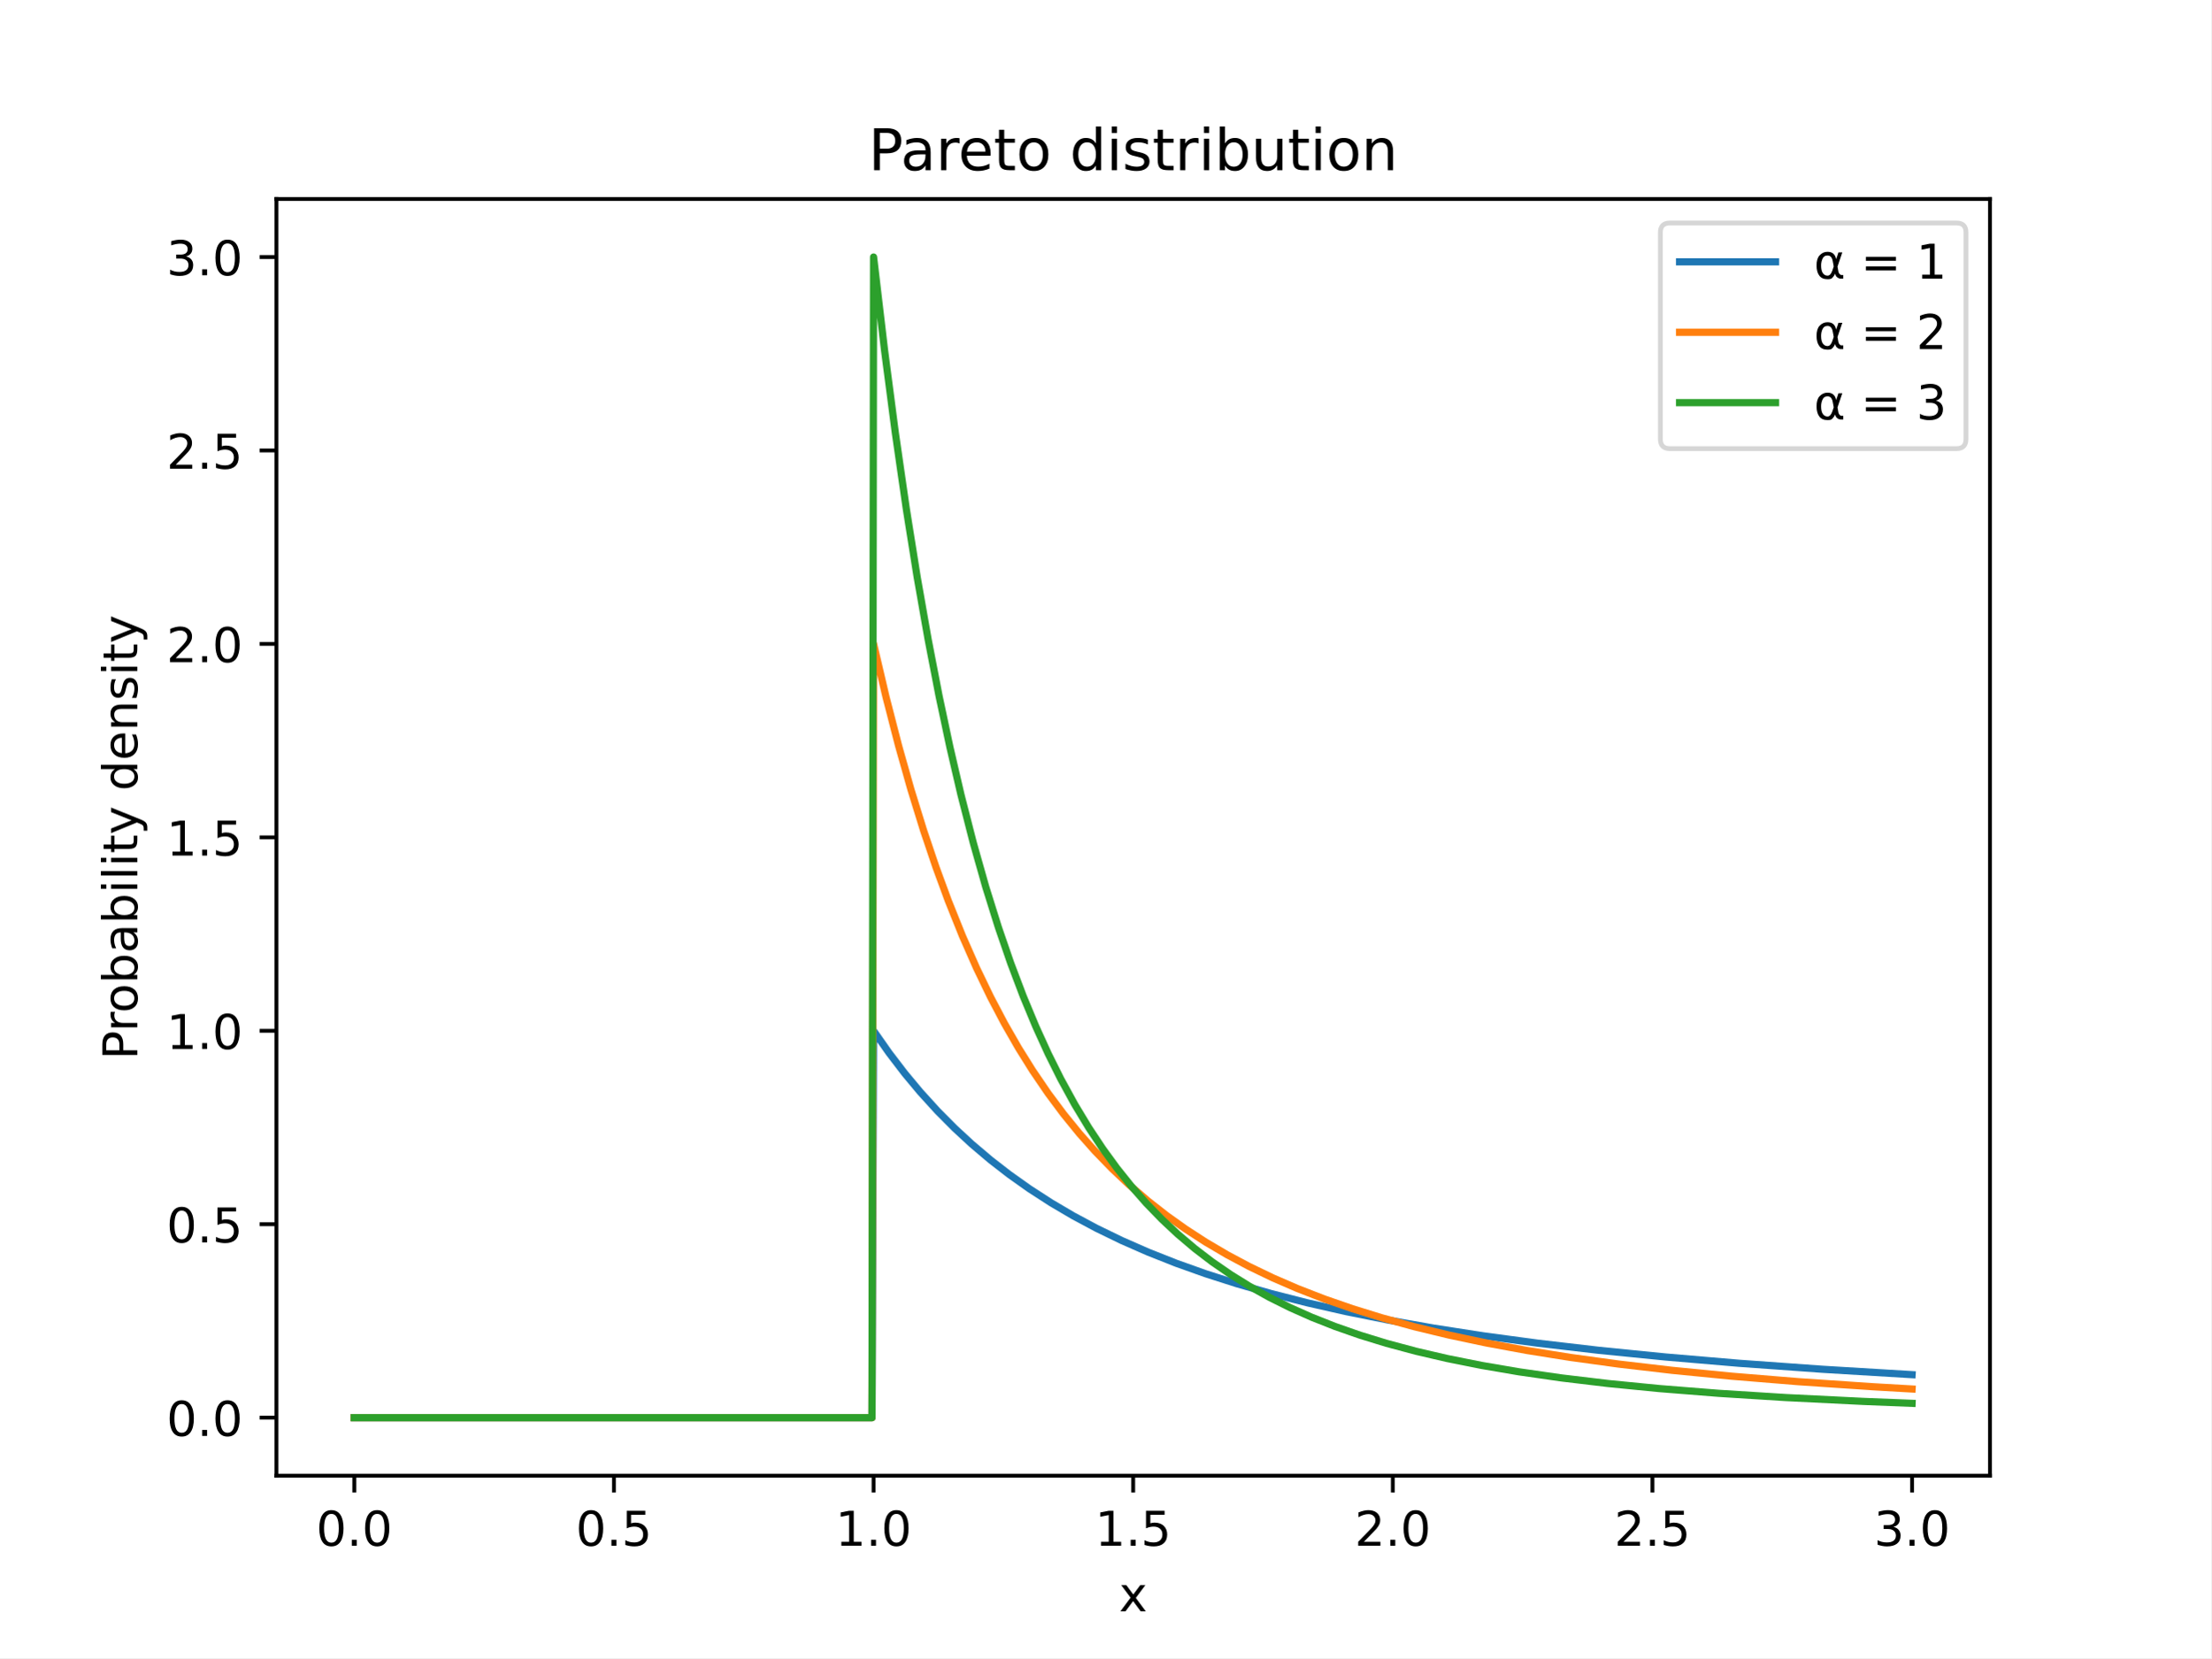
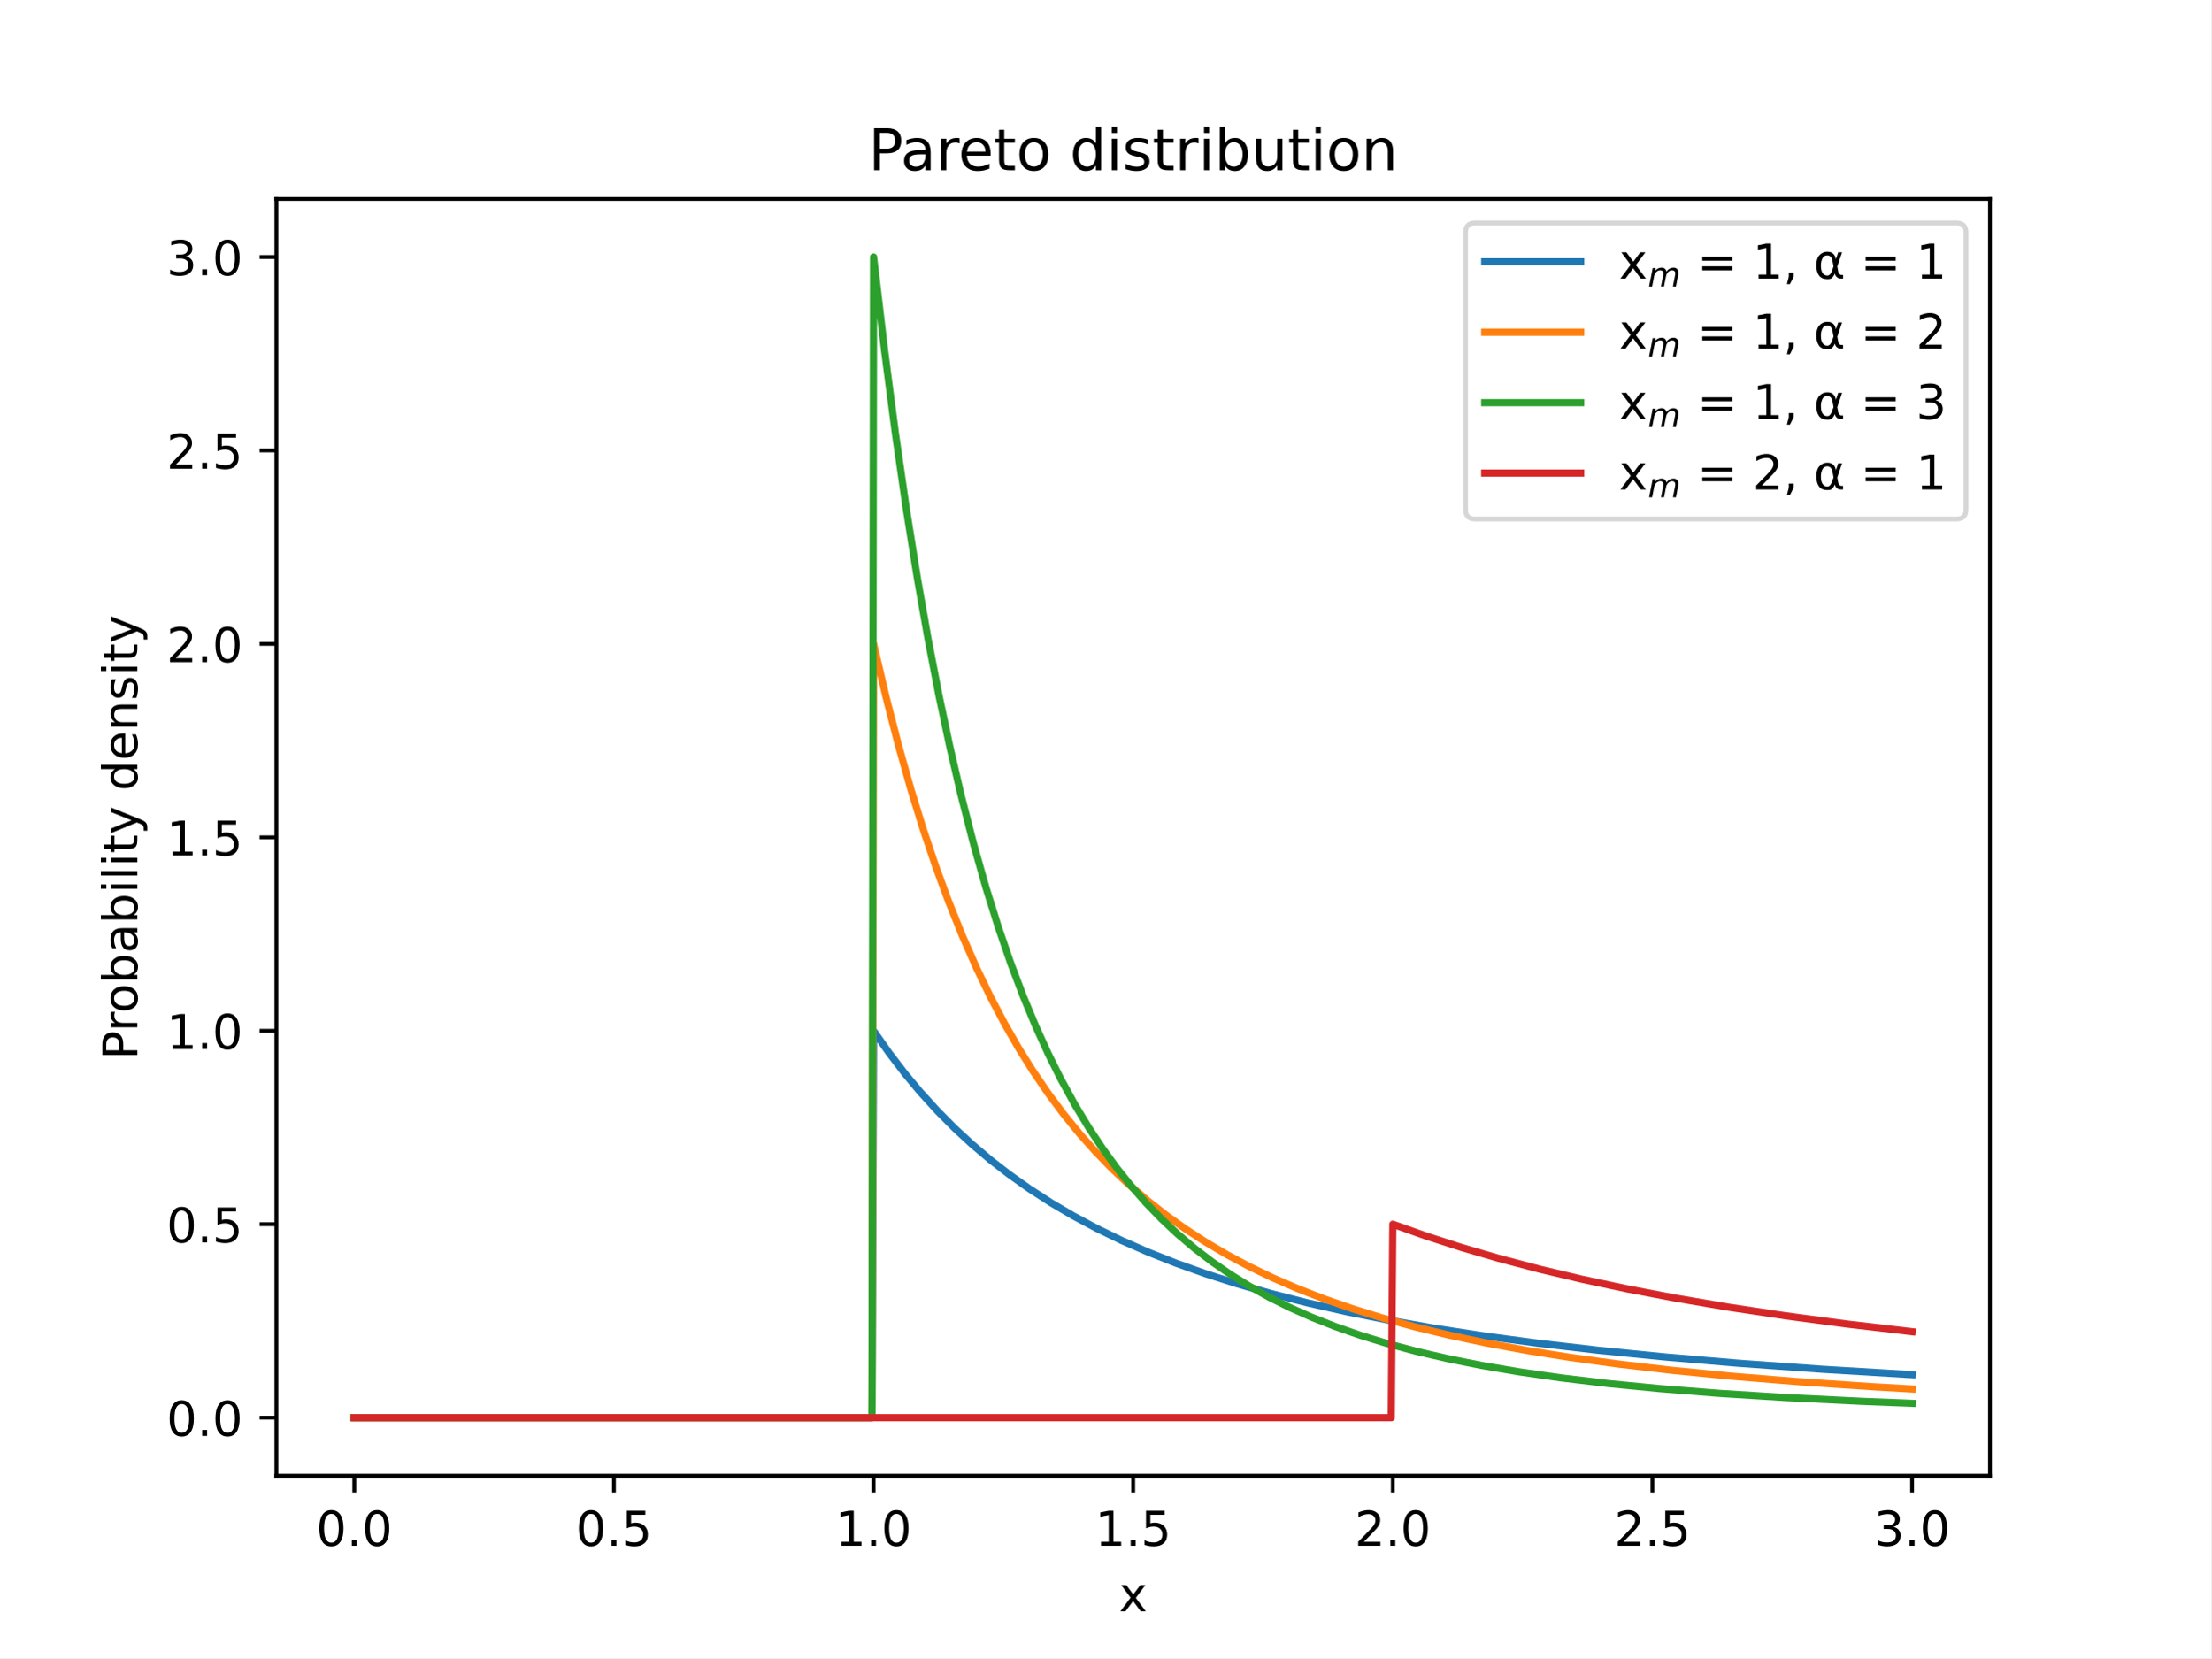
<svg xmlns="http://www.w3.org/2000/svg" xmlns:xlink="http://www.w3.org/1999/xlink" width="460.8pt" height="345.6pt" viewBox="0 0 460.8 345.6" version="1.1">
  <defs>
    <style type="text/css">*{stroke-linejoin: round; stroke-linecap: butt}</style>
  </defs>
  <g id="figure_1">
    <g id="patch_1">
      <path d="M 0 345.6  L 460.8 345.6  L 460.8 0  L 0 0  z " style="fill: #ffffff" />
    </g>
    <g id="axes_1">
      <g id="patch_2">
        <path d="M 57.6 307.584  L 414.72 307.584  L 414.72 41.472  L 57.6 41.472  z " style="fill: #ffffff" />
      </g>
      <g id="matplotlib.axis_1">
        <g id="xtick_1">
          <g id="line2d_1">
            <defs>
-               <path id="m2a281e1ffe" d="M 0 0  L 0 3.5  " style="stroke: #000000; stroke-width: 0.8" />
+               <path id="m8c5e8014db" d="M 0 0  L 0 3.5  " style="stroke: #000000; stroke-width: 0.8" />
            </defs>
            <g>
-               <use xlink:href="#m2a281e1ffe" x="73.833" y="307.584" style="stroke: #000000; stroke-width: 0.8" />
+               <use xlink:href="#m8c5e8014db" x="73.833" y="307.584" style="stroke: #000000; stroke-width: 0.8" />
            </g>
          </g>
          <g id="text_1">
            <g transform="translate(65.88116 322.1824) scale(0.1 -0.1)">
              <defs>
                <path id="DejaVuSans-30" d="M 2034 4250  Q 1547 4250 1301 3770  Q 1056 3291 1056 2328  Q 1056 1369 1301 889  Q 1547 409 2034 409  Q 2525 409 2770 889  Q 3016 1369 3016 2328  Q 3016 3291 2770 3770  Q 2525 4250 2034 4250  z M 2034 4750  Q 2819 4750 3233 4129  Q 3647 3509 3647 2328  Q 3647 1150 3233 529  Q 2819 -91 2034 -91  Q 1250 -91 836 529  Q 422 1150 422 2328  Q 422 3509 836 4129  Q 1250 4750 2034 4750  z " transform="scale(0.015625)" />
                <path id="DejaVuSans-2e" d="M 684 794  L 1344 794  L 1344 0  L 684 0  L 684 794  z " transform="scale(0.015625)" />
              </defs>
              <use xlink:href="#DejaVuSans-30" />
              <use xlink:href="#DejaVuSans-2e" x="63.623" />
              <use xlink:href="#DejaVuSans-30" x="95.41" />
            </g>
          </g>
        </g>
        <g id="xtick_2">
          <g id="line2d_2">
            <g>
-               <use xlink:href="#m2a281e1ffe" x="127.942" y="307.584" style="stroke: #000000; stroke-width: 0.8" />
+               <use xlink:href="#m8c5e8014db" x="127.942" y="307.584" style="stroke: #000000; stroke-width: 0.8" />
            </g>
          </g>
          <g id="text_2">
            <g transform="translate(119.9903 322.1824) scale(0.1 -0.1)">
              <defs>
                <path id="DejaVuSans-35" d="M 691 4666  L 3169 4666  L 3169 4134  L 1269 4134  L 1269 2991  Q 1406 3038 1543 3061  Q 1681 3084 1819 3084  Q 2600 3084 3056 2656  Q 3513 2228 3513 1497  Q 3513 744 3044 326  Q 2575 -91 1722 -91  Q 1428 -91 1123 -41  Q 819 9 494 109  L 494 744  Q 775 591 1075 516  Q 1375 441 1709 441  Q 2250 441 2565 725  Q 2881 1009 2881 1497  Q 2881 1984 2565 2268  Q 2250 2553 1709 2553  Q 1456 2553 1204 2497  Q 953 2441 691 2322  L 691 4666  z " transform="scale(0.015625)" />
              </defs>
              <use xlink:href="#DejaVuSans-30" />
              <use xlink:href="#DejaVuSans-2e" x="63.623" />
              <use xlink:href="#DejaVuSans-35" x="95.41" />
            </g>
          </g>
        </g>
        <g id="xtick_3">
          <g id="line2d_3">
            <g>
-               <use xlink:href="#m2a281e1ffe" x="182.051" y="307.584" style="stroke: #000000; stroke-width: 0.8" />
+               <use xlink:href="#m8c5e8014db" x="182.051" y="307.584" style="stroke: #000000; stroke-width: 0.8" />
            </g>
          </g>
          <g id="text_3">
            <g transform="translate(174.0993 322.1824) scale(0.1 -0.1)">
              <defs>
                <path id="DejaVuSans-31" d="M 794 531  L 1825 531  L 1825 4091  L 703 3866  L 703 4441  L 1819 4666  L 2450 4666  L 2450 531  L 3481 531  L 3481 0  L 794 0  L 794 531  z " transform="scale(0.015625)" />
              </defs>
              <use xlink:href="#DejaVuSans-31" />
              <use xlink:href="#DejaVuSans-2e" x="63.623" />
              <use xlink:href="#DejaVuSans-30" x="95.41" />
            </g>
          </g>
        </g>
        <g id="xtick_4">
          <g id="line2d_4">
            <g>
-               <use xlink:href="#m2a281e1ffe" x="236.16" y="307.584" style="stroke: #000000; stroke-width: 0.8" />
+               <use xlink:href="#m8c5e8014db" x="236.16" y="307.584" style="stroke: #000000; stroke-width: 0.8" />
            </g>
          </g>
          <g id="text_4">
            <g transform="translate(228.2084 322.1824) scale(0.1 -0.1)">
              <use xlink:href="#DejaVuSans-31" />
              <use xlink:href="#DejaVuSans-2e" x="63.623" />
              <use xlink:href="#DejaVuSans-35" x="95.41" />
            </g>
          </g>
        </g>
        <g id="xtick_5">
          <g id="line2d_5">
            <g>
-               <use xlink:href="#m2a281e1ffe" x="290.269" y="307.584" style="stroke: #000000; stroke-width: 0.8" />
+               <use xlink:href="#m8c5e8014db" x="290.269" y="307.584" style="stroke: #000000; stroke-width: 0.8" />
            </g>
          </g>
          <g id="text_5">
            <g transform="translate(282.3175 322.1824) scale(0.1 -0.1)">
              <defs>
                <path id="DejaVuSans-32" d="M 1228 531  L 3431 531  L 3431 0  L 469 0  L 469 531  Q 828 903 1448 1529  Q 2069 2156 2228 2338  Q 2531 2678 2651 2914  Q 2772 3150 2772 3378  Q 2772 3750 2511 3984  Q 2250 4219 1831 4219  Q 1534 4219 1204 4116  Q 875 4013 500 3803  L 500 4441  Q 881 4594 1212 4672  Q 1544 4750 1819 4750  Q 2544 4750 2975 4387  Q 3406 4025 3406 3419  Q 3406 3131 3298 2873  Q 3191 2616 2906 2266  Q 2828 2175 2409 1742  Q 1991 1309 1228 531  z " transform="scale(0.015625)" />
              </defs>
              <use xlink:href="#DejaVuSans-32" />
              <use xlink:href="#DejaVuSans-2e" x="63.623" />
              <use xlink:href="#DejaVuSans-30" x="95.41" />
            </g>
          </g>
        </g>
        <g id="xtick_6">
          <g id="line2d_6">
            <g>
-               <use xlink:href="#m2a281e1ffe" x="344.378" y="307.584" style="stroke: #000000; stroke-width: 0.8" />
+               <use xlink:href="#m8c5e8014db" x="344.378" y="307.584" style="stroke: #000000; stroke-width: 0.8" />
            </g>
          </g>
          <g id="text_6">
            <g transform="translate(336.4266 322.1824) scale(0.1 -0.1)">
              <use xlink:href="#DejaVuSans-32" />
              <use xlink:href="#DejaVuSans-2e" x="63.623" />
              <use xlink:href="#DejaVuSans-35" x="95.41" />
            </g>
          </g>
        </g>
        <g id="xtick_7">
          <g id="line2d_7">
            <g>
-               <use xlink:href="#m2a281e1ffe" x="398.487" y="307.584" style="stroke: #000000; stroke-width: 0.8" />
+               <use xlink:href="#m8c5e8014db" x="398.487" y="307.584" style="stroke: #000000; stroke-width: 0.8" />
            </g>
          </g>
          <g id="text_7">
            <g transform="translate(390.5357 322.1824) scale(0.1 -0.1)">
              <defs>
                <path id="DejaVuSans-33" d="M 2597 2516  Q 3050 2419 3304 2112  Q 3559 1806 3559 1356  Q 3559 666 3084 287  Q 2609 -91 1734 -91  Q 1441 -91 1130 -33  Q 819 25 488 141  L 488 750  Q 750 597 1062 519  Q 1375 441 1716 441  Q 2309 441 2620 675  Q 2931 909 2931 1356  Q 2931 1769 2642 2001  Q 2353 2234 1838 2234  L 1294 2234  L 1294 2753  L 1863 2753  Q 2328 2753 2575 2939  Q 2822 3125 2822 3475  Q 2822 3834 2567 4026  Q 2313 4219 1838 4219  Q 1578 4219 1281 4162  Q 984 4106 628 3988  L 628 4550  Q 988 4650 1302 4700  Q 1616 4750 1894 4750  Q 2613 4750 3031 4423  Q 3450 4097 3450 3541  Q 3450 3153 3228 2886  Q 3006 2619 2597 2516  z " transform="scale(0.015625)" />
              </defs>
              <use xlink:href="#DejaVuSans-33" />
              <use xlink:href="#DejaVuSans-2e" x="63.623" />
              <use xlink:href="#DejaVuSans-30" x="95.41" />
            </g>
          </g>
        </g>
        <g id="text_8">
          <g transform="translate(233.2006 335.8606) scale(0.1 -0.1)">
            <defs>
              <path id="DejaVuSans-78" d="M 3513 3500  L 2247 1797  L 3578 0  L 2900 0  L 1881 1375  L 863 0  L 184 0  L 1544 1831  L 300 3500  L 978 3500  L 1906 2253  L 2834 3500  L 3513 3500  z " transform="scale(0.015625)" />
            </defs>
            <use xlink:href="#DejaVuSans-78" />
          </g>
        </g>
      </g>
      <g id="matplotlib.axis_2">
        <g id="ytick_1">
          <g id="line2d_8">
            <defs>
-               <path id="m7133cdb255" d="M 0 0  L -3.5 0  " style="stroke: #000000; stroke-width: 0.8" />
+               <path id="m8b8b42bf8d" d="M 0 0  L -3.5 0  " style="stroke: #000000; stroke-width: 0.8" />
            </defs>
            <g>
-               <use xlink:href="#m7133cdb255" x="57.6" y="295.488" style="stroke: #000000; stroke-width: 0.8" />
+               <use xlink:href="#m8b8b42bf8d" x="57.6" y="295.488" style="stroke: #000000; stroke-width: 0.8" />
            </g>
          </g>
          <g id="text_9">
            <g transform="translate(34.69687 299.2872) scale(0.1 -0.1)">
              <use xlink:href="#DejaVuSans-30" />
              <use xlink:href="#DejaVuSans-2e" x="63.623" />
              <use xlink:href="#DejaVuSans-30" x="95.41" />
            </g>
          </g>
        </g>
        <g id="ytick_2">
          <g id="line2d_9">
            <g>
-               <use xlink:href="#m7133cdb255" x="57.6" y="255.168" style="stroke: #000000; stroke-width: 0.8" />
+               <use xlink:href="#m8b8b42bf8d" x="57.6" y="255.168" style="stroke: #000000; stroke-width: 0.8" />
            </g>
          </g>
          <g id="text_10">
            <g transform="translate(34.69687 258.9672) scale(0.1 -0.1)">
              <use xlink:href="#DejaVuSans-30" />
              <use xlink:href="#DejaVuSans-2e" x="63.623" />
              <use xlink:href="#DejaVuSans-35" x="95.41" />
            </g>
          </g>
        </g>
        <g id="ytick_3">
          <g id="line2d_10">
            <g>
-               <use xlink:href="#m7133cdb255" x="57.6" y="214.848" style="stroke: #000000; stroke-width: 0.8" />
+               <use xlink:href="#m8b8b42bf8d" x="57.6" y="214.848" style="stroke: #000000; stroke-width: 0.8" />
            </g>
          </g>
          <g id="text_11">
            <g transform="translate(34.69687 218.6472) scale(0.1 -0.1)">
              <use xlink:href="#DejaVuSans-31" />
              <use xlink:href="#DejaVuSans-2e" x="63.623" />
              <use xlink:href="#DejaVuSans-30" x="95.41" />
            </g>
          </g>
        </g>
        <g id="ytick_4">
          <g id="line2d_11">
            <g>
-               <use xlink:href="#m7133cdb255" x="57.6" y="174.528" style="stroke: #000000; stroke-width: 0.8" />
+               <use xlink:href="#m8b8b42bf8d" x="57.6" y="174.528" style="stroke: #000000; stroke-width: 0.8" />
            </g>
          </g>
          <g id="text_12">
            <g transform="translate(34.69687 178.3272) scale(0.1 -0.1)">
              <use xlink:href="#DejaVuSans-31" />
              <use xlink:href="#DejaVuSans-2e" x="63.623" />
              <use xlink:href="#DejaVuSans-35" x="95.41" />
            </g>
          </g>
        </g>
        <g id="ytick_5">
          <g id="line2d_12">
            <g>
-               <use xlink:href="#m7133cdb255" x="57.6" y="134.208" style="stroke: #000000; stroke-width: 0.8" />
+               <use xlink:href="#m8b8b42bf8d" x="57.6" y="134.208" style="stroke: #000000; stroke-width: 0.8" />
            </g>
          </g>
          <g id="text_13">
            <g transform="translate(34.69687 138.0072) scale(0.1 -0.1)">
              <use xlink:href="#DejaVuSans-32" />
              <use xlink:href="#DejaVuSans-2e" x="63.623" />
              <use xlink:href="#DejaVuSans-30" x="95.41" />
            </g>
          </g>
        </g>
        <g id="ytick_6">
          <g id="line2d_13">
            <g>
-               <use xlink:href="#m7133cdb255" x="57.6" y="93.888" style="stroke: #000000; stroke-width: 0.8" />
+               <use xlink:href="#m8b8b42bf8d" x="57.6" y="93.888" style="stroke: #000000; stroke-width: 0.8" />
            </g>
          </g>
          <g id="text_14">
            <g transform="translate(34.69687 97.68722) scale(0.1 -0.1)">
              <use xlink:href="#DejaVuSans-32" />
              <use xlink:href="#DejaVuSans-2e" x="63.623" />
              <use xlink:href="#DejaVuSans-35" x="95.41" />
            </g>
          </g>
        </g>
        <g id="ytick_7">
          <g id="line2d_14">
            <g>
-               <use xlink:href="#m7133cdb255" x="57.6" y="53.568" style="stroke: #000000; stroke-width: 0.8" />
+               <use xlink:href="#m8b8b42bf8d" x="57.6" y="53.568" style="stroke: #000000; stroke-width: 0.8" />
            </g>
          </g>
          <g id="text_15">
            <g transform="translate(34.69687 57.36722) scale(0.1 -0.1)">
              <use xlink:href="#DejaVuSans-33" />
              <use xlink:href="#DejaVuSans-2e" x="63.623" />
              <use xlink:href="#DejaVuSans-30" x="95.41" />
            </g>
          </g>
        </g>
        <g id="text_16">
          <g transform="translate(28.61719 220.8788) rotate(-90) scale(0.1 -0.1)">
            <defs>
              <path id="DejaVuSans-50" d="M 1259 4147  L 1259 2394  L 2053 2394  Q 2494 2394 2734 2622  Q 2975 2850 2975 3272  Q 2975 3691 2734 3919  Q 2494 4147 2053 4147  L 1259 4147  z M 628 4666  L 2053 4666  Q 2838 4666 3239 4311  Q 3641 3956 3641 3272  Q 3641 2581 3239 2228  Q 2838 1875 2053 1875  L 1259 1875  L 1259 0  L 628 0  L 628 4666  z " transform="scale(0.015625)" />
              <path id="DejaVuSans-72" d="M 2631 2963  Q 2534 3019 2420 3045  Q 2306 3072 2169 3072  Q 1681 3072 1420 2755  Q 1159 2438 1159 1844  L 1159 0  L 581 0  L 581 3500  L 1159 3500  L 1159 2956  Q 1341 3275 1631 3429  Q 1922 3584 2338 3584  Q 2397 3584 2469 3576  Q 2541 3569 2628 3553  L 2631 2963  z " transform="scale(0.015625)" />
              <path id="DejaVuSans-6f" d="M 1959 3097  Q 1497 3097 1228 2736  Q 959 2375 959 1747  Q 959 1119 1226 758  Q 1494 397 1959 397  Q 2419 397 2687 759  Q 2956 1122 2956 1747  Q 2956 2369 2687 2733  Q 2419 3097 1959 3097  z M 1959 3584  Q 2709 3584 3137 3096  Q 3566 2609 3566 1747  Q 3566 888 3137 398  Q 2709 -91 1959 -91  Q 1206 -91 779 398  Q 353 888 353 1747  Q 353 2609 779 3096  Q 1206 3584 1959 3584  z " transform="scale(0.015625)" />
              <path id="DejaVuSans-62" d="M 3116 1747  Q 3116 2381 2855 2742  Q 2594 3103 2138 3103  Q 1681 3103 1420 2742  Q 1159 2381 1159 1747  Q 1159 1113 1420 752  Q 1681 391 2138 391  Q 2594 391 2855 752  Q 3116 1113 3116 1747  z M 1159 2969  Q 1341 3281 1617 3432  Q 1894 3584 2278 3584  Q 2916 3584 3314 3078  Q 3713 2572 3713 1747  Q 3713 922 3314 415  Q 2916 -91 2278 -91  Q 1894 -91 1617 61  Q 1341 213 1159 525  L 1159 0  L 581 0  L 581 4863  L 1159 4863  L 1159 2969  z " transform="scale(0.015625)" />
              <path id="DejaVuSans-61" d="M 2194 1759  Q 1497 1759 1228 1600  Q 959 1441 959 1056  Q 959 750 1161 570  Q 1363 391 1709 391  Q 2188 391 2477 730  Q 2766 1069 2766 1631  L 2766 1759  L 2194 1759  z M 3341 1997  L 3341 0  L 2766 0  L 2766 531  Q 2569 213 2275 61  Q 1981 -91 1556 -91  Q 1019 -91 701 211  Q 384 513 384 1019  Q 384 1609 779 1909  Q 1175 2209 1959 2209  L 2766 2209  L 2766 2266  Q 2766 2663 2505 2880  Q 2244 3097 1772 3097  Q 1472 3097 1187 3025  Q 903 2953 641 2809  L 641 3341  Q 956 3463 1253 3523  Q 1550 3584 1831 3584  Q 2591 3584 2966 3190  Q 3341 2797 3341 1997  z " transform="scale(0.015625)" />
              <path id="DejaVuSans-69" d="M 603 3500  L 1178 3500  L 1178 0  L 603 0  L 603 3500  z M 603 4863  L 1178 4863  L 1178 4134  L 603 4134  L 603 4863  z " transform="scale(0.015625)" />
              <path id="DejaVuSans-6c" d="M 603 4863  L 1178 4863  L 1178 0  L 603 0  L 603 4863  z " transform="scale(0.015625)" />
              <path id="DejaVuSans-74" d="M 1172 4494  L 1172 3500  L 2356 3500  L 2356 3053  L 1172 3053  L 1172 1153  Q 1172 725 1289 603  Q 1406 481 1766 481  L 2356 481  L 2356 0  L 1766 0  Q 1100 0 847 248  Q 594 497 594 1153  L 594 3053  L 172 3053  L 172 3500  L 594 3500  L 594 4494  L 1172 4494  z " transform="scale(0.015625)" />
              <path id="DejaVuSans-79" d="M 2059 -325  Q 1816 -950 1584 -1140  Q 1353 -1331 966 -1331  L 506 -1331  L 506 -850  L 844 -850  Q 1081 -850 1212 -737  Q 1344 -625 1503 -206  L 1606 56  L 191 3500  L 800 3500  L 1894 763  L 2988 3500  L 3597 3500  L 2059 -325  z " transform="scale(0.015625)" />
              <path id="DejaVuSans-20" transform="scale(0.015625)" />
              <path id="DejaVuSans-64" d="M 2906 2969  L 2906 4863  L 3481 4863  L 3481 0  L 2906 0  L 2906 525  Q 2725 213 2448 61  Q 2172 -91 1784 -91  Q 1150 -91 751 415  Q 353 922 353 1747  Q 353 2572 751 3078  Q 1150 3584 1784 3584  Q 2172 3584 2448 3432  Q 2725 3281 2906 2969  z M 947 1747  Q 947 1113 1208 752  Q 1469 391 1925 391  Q 2381 391 2643 752  Q 2906 1113 2906 1747  Q 2906 2381 2643 2742  Q 2381 3103 1925 3103  Q 1469 3103 1208 2742  Q 947 2381 947 1747  z " transform="scale(0.015625)" />
              <path id="DejaVuSans-65" d="M 3597 1894  L 3597 1613  L 953 1613  Q 991 1019 1311 708  Q 1631 397 2203 397  Q 2534 397 2845 478  Q 3156 559 3463 722  L 3463 178  Q 3153 47 2828 -22  Q 2503 -91 2169 -91  Q 1331 -91 842 396  Q 353 884 353 1716  Q 353 2575 817 3079  Q 1281 3584 2069 3584  Q 2775 3584 3186 3129  Q 3597 2675 3597 1894  z M 3022 2063  Q 3016 2534 2758 2815  Q 2500 3097 2075 3097  Q 1594 3097 1305 2825  Q 1016 2553 972 2059  L 3022 2063  z " transform="scale(0.015625)" />
              <path id="DejaVuSans-6e" d="M 3513 2113  L 3513 0  L 2938 0  L 2938 2094  Q 2938 2591 2744 2837  Q 2550 3084 2163 3084  Q 1697 3084 1428 2787  Q 1159 2491 1159 1978  L 1159 0  L 581 0  L 581 3500  L 1159 3500  L 1159 2956  Q 1366 3272 1645 3428  Q 1925 3584 2291 3584  Q 2894 3584 3203 3211  Q 3513 2838 3513 2113  z " transform="scale(0.015625)" />
              <path id="DejaVuSans-73" d="M 2834 3397  L 2834 2853  Q 2591 2978 2328 3040  Q 2066 3103 1784 3103  Q 1356 3103 1142 2972  Q 928 2841 928 2578  Q 928 2378 1081 2264  Q 1234 2150 1697 2047  L 1894 2003  Q 2506 1872 2764 1633  Q 3022 1394 3022 966  Q 3022 478 2636 193  Q 2250 -91 1575 -91  Q 1294 -91 989 -36  Q 684 19 347 128  L 347 722  Q 666 556 975 473  Q 1284 391 1588 391  Q 1994 391 2212 530  Q 2431 669 2431 922  Q 2431 1156 2273 1281  Q 2116 1406 1581 1522  L 1381 1569  Q 847 1681 609 1914  Q 372 2147 372 2553  Q 372 3047 722 3315  Q 1072 3584 1716 3584  Q 2034 3584 2315 3537  Q 2597 3491 2834 3397  z " transform="scale(0.015625)" />
            </defs>
            <use xlink:href="#DejaVuSans-50" />
            <use xlink:href="#DejaVuSans-72" x="58.553" />
            <use xlink:href="#DejaVuSans-6f" x="97.416" />
            <use xlink:href="#DejaVuSans-62" x="158.598" />
            <use xlink:href="#DejaVuSans-61" x="222.074" />
            <use xlink:href="#DejaVuSans-62" x="283.354" />
            <use xlink:href="#DejaVuSans-69" x="346.83" />
            <use xlink:href="#DejaVuSans-6c" x="374.613" />
            <use xlink:href="#DejaVuSans-69" x="402.396" />
            <use xlink:href="#DejaVuSans-74" x="430.18" />
            <use xlink:href="#DejaVuSans-79" x="469.389" />
            <use xlink:href="#DejaVuSans-20" x="528.568" />
            <use xlink:href="#DejaVuSans-64" x="560.355" />
            <use xlink:href="#DejaVuSans-65" x="623.832" />
            <use xlink:href="#DejaVuSans-6e" x="685.355" />
            <use xlink:href="#DejaVuSans-73" x="748.734" />
            <use xlink:href="#DejaVuSans-69" x="800.834" />
            <use xlink:href="#DejaVuSans-74" x="828.617" />
            <use xlink:href="#DejaVuSans-79" x="867.826" />
          </g>
        </g>
      </g>
      <g id="line2d_15">
-         <path d="M 73.833 295.488  L 181.726 295.488  L 182.051 214.848  L 185.301 219.481  L 188.55 223.727  L 191.8 227.626  L 195.375 231.559  L 198.95 235.16  L 202.525 238.465  L 206.424 241.77  L 210.324 244.796  L 214.549 247.794  L 219.099 250.735  L 223.648 253.412  L 228.523 256.022  L 233.723 258.547  L 239.247 260.973  L 245.097 263.291  L 251.272 265.493  L 257.771 267.575  L 264.921 269.625  L 272.395 271.535  L 280.52 273.381  L 289.294 275.145  L 298.719 276.814  L 309.118 278.429  L 320.492 279.966  L 333.166 281.446  L 347.141 282.845  L 362.415 284.148  L 379.638 285.389  L 398.487 286.528  L 398.487 286.528  " clip-path="url(#pfd72dd13f3)" style="fill: none; stroke: #1f77b4; stroke-width: 1.5; stroke-linecap: square" />
+         <path d="M 73.833 295.488  L 181.726 295.488  L 182.051 214.848  L 185.301 219.481  L 188.55 223.727  L 191.8 227.626  L 195.375 231.559  L 198.95 235.16  L 202.525 238.465  L 206.424 241.77  L 210.324 244.796  L 214.549 247.794  L 219.099 250.735  L 223.648 253.412  L 228.523 256.022  L 233.723 258.547  L 239.247 260.973  L 245.097 263.291  L 251.272 265.493  L 257.771 267.575  L 264.921 269.625  L 272.395 271.535  L 280.52 273.381  L 289.294 275.145  L 298.719 276.814  L 309.118 278.429  L 320.492 279.966  L 333.166 281.446  L 347.141 282.845  L 362.415 284.148  L 379.638 285.389  L 398.487 286.528  L 398.487 286.528  " clip-path="url(#p31fe83ef89)" style="fill: none; stroke: #1f77b4; stroke-width: 1.5; stroke-linecap: square" />
      </g>
      <g id="line2d_16">
-         <path d="M 73.833 295.488  L 181.726 295.488  L 182.051 134.208  L 184.651 145.295  L 187.251 155.388  L 189.85 164.597  L 192.45 173.017  L 195.05 180.729  L 197.65 187.807  L 200.575 195.091  L 203.5 201.733  L 206.424 207.802  L 209.349 213.357  L 212.274 218.454  L 215.199 223.137  L 218.449 227.906  L 221.698 232.264  L 224.948 236.256  L 228.198 239.919  L 231.773 243.607  L 235.348 246.977  L 239.247 250.327  L 243.147 253.377  L 247.047 256.157  L 251.272 258.9  L 255.821 261.576  L 260.371 263.998  L 265.246 266.343  L 270.445 268.595  L 275.97 270.74  L 281.82 272.77  L 287.994 274.679  L 294.819 276.548  L 301.968 278.273  L 309.768 279.925  L 318.217 281.484  L 327.317 282.938  L 337.391 284.323  L 348.44 285.617  L 360.79 286.838  L 374.764 287.988  L 390.363 289.043  L 398.487 289.515  L 398.487 289.515  " clip-path="url(#pfd72dd13f3)" style="fill: none; stroke: #ff7f0e; stroke-width: 1.5; stroke-linecap: square" />
+         <path d="M 73.833 295.488  L 181.726 295.488  L 182.051 134.208  L 184.651 145.295  L 187.251 155.388  L 189.85 164.597  L 192.45 173.017  L 195.05 180.729  L 197.65 187.807  L 200.575 195.091  L 203.5 201.733  L 206.424 207.802  L 209.349 213.357  L 212.274 218.454  L 215.199 223.137  L 218.449 227.906  L 221.698 232.264  L 224.948 236.256  L 228.198 239.919  L 231.773 243.607  L 235.348 246.977  L 239.247 250.327  L 243.147 253.377  L 247.047 256.157  L 251.272 258.9  L 255.821 261.576  L 260.371 263.998  L 265.246 266.343  L 270.445 268.595  L 275.97 270.74  L 281.82 272.77  L 287.994 274.679  L 294.819 276.548  L 301.968 278.273  L 309.768 279.925  L 318.217 281.484  L 327.317 282.938  L 337.391 284.323  L 348.44 285.617  L 360.79 286.838  L 374.764 287.988  L 390.363 289.043  L 398.487 289.515  L 398.487 289.515  " clip-path="url(#p31fe83ef89)" style="fill: none; stroke: #ff7f0e; stroke-width: 1.5; stroke-linecap: square" />
      </g>
      <g id="line2d_17">
-         <path d="M 73.833 295.488  L 181.726 295.488  L 182.051 53.568  L 184.326 72.884  L 186.601 90.31  L 188.875 106.064  L 191.15 120.334  L 193.425 133.286  L 195.7 145.062  L 197.975 155.788  L 200.25 165.576  L 202.85 175.735  L 205.449 184.92  L 208.049 193.241  L 210.649 200.794  L 213.249 207.663  L 215.849 213.919  L 218.449 219.629  L 221.048 224.847  L 223.973 230.193  L 226.898 235.042  L 229.823 239.45  L 232.748 243.463  L 235.673 247.123  L 238.922 250.82  L 242.172 254.171  L 245.422 257.213  L 248.997 260.243  L 252.571 262.979  L 256.471 265.668  L 260.371 268.085  L 264.596 270.433  L 268.82 272.535  L 273.37 274.558  L 278.245 276.484  L 283.445 278.301  L 288.969 279.999  L 295.144 281.657  L 301.643 283.169  L 308.793 284.601  L 316.592 285.934  L 325.367 287.199  L 335.116 288.369  L 345.841 289.427  L 358.19 290.413  L 372.164 291.299  L 388.413 292.1  L 398.487 292.501  L 398.487 292.501  " clip-path="url(#pfd72dd13f3)" style="fill: none; stroke: #2ca02c; stroke-width: 1.5; stroke-linecap: square" />
+         <path d="M 73.833 295.488  L 181.726 295.488  L 182.051 53.568  L 184.326 72.884  L 186.601 90.31  L 188.875 106.064  L 191.15 120.334  L 193.425 133.286  L 195.7 145.062  L 197.975 155.788  L 200.25 165.576  L 202.85 175.735  L 205.449 184.92  L 208.049 193.241  L 210.649 200.794  L 213.249 207.663  L 215.849 213.919  L 218.449 219.629  L 221.048 224.847  L 223.973 230.193  L 226.898 235.042  L 229.823 239.45  L 232.748 243.463  L 235.673 247.123  L 238.922 250.82  L 242.172 254.171  L 245.422 257.213  L 248.997 260.243  L 252.571 262.979  L 256.471 265.668  L 260.371 268.085  L 264.596 270.433  L 268.82 272.535  L 273.37 274.558  L 278.245 276.484  L 283.445 278.301  L 288.969 279.999  L 295.144 281.657  L 301.643 283.169  L 308.793 284.601  L 316.592 285.934  L 325.367 287.199  L 335.116 288.369  L 345.841 289.427  L 358.19 290.413  L 372.164 291.299  L 388.413 292.1  L 398.487 292.501  L 398.487 292.501  " clip-path="url(#p31fe83ef89)" style="fill: none; stroke: #2ca02c; stroke-width: 1.5; stroke-linecap: square" />
+       </g>
+       <g id="line2d_18">
+         <path d="M 73.833 295.488  L 289.944 295.488  L 290.269 255.168  L 297.094 257.595  L 304.568 260.011  L 312.368 262.293  L 320.817 264.525  L 329.592 266.613  L 339.016 268.629  L 349.09 270.559  L 360.14 272.446  L 372.164 274.266  L 385.163 276.001  L 398.487 277.568  L 398.487 277.568  " clip-path="url(#p31fe83ef89)" style="fill: none; stroke: #d62728; stroke-width: 1.5; stroke-linecap: square" />
      </g>
      <g id="patch_3">
        <path d="M 57.6 307.584  L 57.6 41.472  " style="fill: none; stroke: #000000; stroke-width: 0.8; stroke-linejoin: miter; stroke-linecap: square" />
      </g>
      <g id="patch_4">
        <path d="M 414.72 307.584  L 414.72 41.472  " style="fill: none; stroke: #000000; stroke-width: 0.8; stroke-linejoin: miter; stroke-linecap: square" />
      </g>
      <g id="patch_5">
        <path d="M 57.6 307.584  L 414.72 307.584  " style="fill: none; stroke: #000000; stroke-width: 0.8; stroke-linejoin: miter; stroke-linecap: square" />
      </g>
      <g id="patch_6">
        <path d="M 57.6 41.472  L 414.72 41.472  " style="fill: none; stroke: #000000; stroke-width: 0.8; stroke-linejoin: miter; stroke-linecap: square" />
      </g>
      <g id="text_17">
        <g transform="translate(180.99 35.472) scale(0.12 -0.12)">
          <defs>
            <path id="DejaVuSans-75" d="M 544 1381  L 544 3500  L 1119 3500  L 1119 1403  Q 1119 906 1312 657  Q 1506 409 1894 409  Q 2359 409 2629 706  Q 2900 1003 2900 1516  L 2900 3500  L 3475 3500  L 3475 0  L 2900 0  L 2900 538  Q 2691 219 2414 64  Q 2138 -91 1772 -91  Q 1169 -91 856 284  Q 544 659 544 1381  z M 1991 3584  L 1991 3584  z " transform="scale(0.015625)" />
          </defs>
          <use xlink:href="#DejaVuSans-50" />
          <use xlink:href="#DejaVuSans-61" x="55.803" />
          <use xlink:href="#DejaVuSans-72" x="117.082" />
          <use xlink:href="#DejaVuSans-65" x="155.945" />
          <use xlink:href="#DejaVuSans-74" x="217.469" />
          <use xlink:href="#DejaVuSans-6f" x="256.678" />
          <use xlink:href="#DejaVuSans-20" x="317.859" />
          <use xlink:href="#DejaVuSans-64" x="349.646" />
          <use xlink:href="#DejaVuSans-69" x="413.123" />
          <use xlink:href="#DejaVuSans-73" x="440.906" />
          <use xlink:href="#DejaVuSans-74" x="493.006" />
          <use xlink:href="#DejaVuSans-72" x="532.215" />
          <use xlink:href="#DejaVuSans-69" x="573.328" />
          <use xlink:href="#DejaVuSans-62" x="601.111" />
          <use xlink:href="#DejaVuSans-75" x="664.588" />
          <use xlink:href="#DejaVuSans-74" x="727.967" />
          <use xlink:href="#DejaVuSans-69" x="767.176" />
          <use xlink:href="#DejaVuSans-6f" x="794.959" />
          <use xlink:href="#DejaVuSans-6e" x="856.141" />
        </g>
      </g>
      <g id="legend_1">
        <g id="patch_7">
-           <path d="M 348.029 93.506  L 407.72 93.506  Q 409.72 93.506 409.72 91.506  L 409.72 48.472  Q 409.72 46.472 407.72 46.472  L 348.029 46.472  Q 346.029 46.472 346.029 48.472  L 346.029 91.506  Q 346.029 93.506 348.029 93.506  z " style="fill: #ffffff; opacity: 0.8; stroke: #cccccc; stroke-linejoin: miter" />
-         </g>
-         <g id="line2d_18">
-           <path d="M 350.029 54.57  L 360.029 54.57  L 370.029 54.57  " style="fill: none; stroke: #1f77b4; stroke-width: 1.5; stroke-linecap: square" />
+           <path d="M 307.42 108.184  L 407.72 108.184  Q 409.72 108.184 409.72 106.184  L 409.72 48.472  Q 409.72 46.472 407.72 46.472  L 307.42 46.472  Q 305.42 46.472 305.42 48.472  L 305.42 106.184  Q 305.42 108.184 307.42 108.184  z " style="fill: #ffffff; opacity: 0.8; stroke: #cccccc; stroke-linejoin: miter" />
+         </g>
+         <g id="line2d_19">
+           <path d="M 309.42 54.57  L 319.42 54.57  L 329.42 54.57  " style="fill: none; stroke: #1f77b4; stroke-width: 1.5; stroke-linecap: square" />
        </g>
        <g id="text_18">
-           <g transform="translate(378.0294 58.07044) scale(0.1 -0.1)">
+           <g transform="translate(337.42 58.07044) scale(0.1 -0.1)">
            <defs>
+               <path id="DejaVuSans-Oblique-6d" d="M 5747 2113  L 5338 0  L 4763 0  L 5166 2094  Q 5191 2228 5203 2325  Q 5216 2422 5216 2491  Q 5216 2772 5059 2928  Q 4903 3084 4622 3084  Q 4203 3084 3875 2770  Q 3547 2456 3450 1953  L 3066 0  L 2491 0  L 2900 2094  Q 2925 2209 2937 2307  Q 2950 2406 2950 2484  Q 2950 2769 2794 2926  Q 2638 3084 2363 3084  Q 1938 3084 1609 2770  Q 1281 2456 1184 1953  L 800 0  L 225 0  L 909 3500  L 1484 3500  L 1375 2956  Q 1609 3263 1923 3423  Q 2238 3584 2597 3584  Q 2978 3584 3223 3384  Q 3469 3184 3519 2828  Q 3781 3197 4126 3390  Q 4472 3584 4856 3584  Q 5306 3584 5551 3325  Q 5797 3066 5797 2591  Q 5797 2488 5784 2364  Q 5772 2241 5747 2113  z " transform="scale(0.015625)" />
+               <path id="DejaVuSans-3d" d="M 678 2906  L 4684 2906  L 4684 2381  L 678 2381  L 678 2906  z M 678 1631  L 4684 1631  L 4684 1100  L 678 1100  L 678 1631  z " transform="scale(0.015625)" />
+               <path id="DejaVuSans-2c" d="M 750 794  L 1409 794  L 1409 256  L 897 -744  L 494 -744  L 750 256  L 750 794  z " transform="scale(0.015625)" />
              <path id="DejaVuSans-3b1" d="M 2644 1628  L 2506 2350  Q 2366 3091 1809 3091  Q 1391 3091 1200 2747  Q 959 2316 959 1747  Q 959 1059 1194 731  Q 1431 397 1809 397  Q 2228 397 2453 1063  L 2644 1628  z M 2966 2584  L 3275 3500  L 3788 3500  L 3147 1603  L 3272 919  Q 3300 766 3409 638  Q 3538 488 3638 488  L 3913 488  L 3913 0  L 3569 0  Q 3275 0 3013 263  Q 2884 394 2831 669  Q 2688 322 2394 50  Q 2256 -78 1809 -78  Q 1075 -78 719 397  Q 353 888 353 1747  Q 353 2666 750 3097  Q 1191 3578 1809 3578  Q 2781 3578 2966 2584  z " transform="scale(0.015625)" />
-               <path id="DejaVuSans-3d" d="M 678 2906  L 4684 2906  L 4684 2381  L 678 2381  L 678 2906  z M 678 1631  L 4684 1631  L 4684 1100  L 678 1100  L 678 1631  z " transform="scale(0.015625)" />
            </defs>
-             <use xlink:href="#DejaVuSans-3b1" />
-             <use xlink:href="#DejaVuSans-20" x="65.918" />
-             <use xlink:href="#DejaVuSans-3d" x="97.705" />
-             <use xlink:href="#DejaVuSans-20" x="181.494" />
-             <use xlink:href="#DejaVuSans-31" x="213.281" />
-           </g>
-         </g>
-         <g id="line2d_19">
-           <path d="M 350.029 69.249  L 360.029 69.249  L 370.029 69.249  " style="fill: none; stroke: #ff7f0e; stroke-width: 1.5; stroke-linecap: square" />
+             <use xlink:href="#DejaVuSans-78" transform="translate(0 0.09375)" />
+             <use xlink:href="#DejaVuSans-Oblique-6d" transform="translate(60.13672 -16.3125) scale(0.7)" />
+             <use xlink:href="#DejaVuSans-20" transform="translate(131.0596 0.09375)" />
+             <use xlink:href="#DejaVuSans-3d" transform="translate(162.8467 0.09375)" />
+             <use xlink:href="#DejaVuSans-20" transform="translate(246.6357 0.09375)" />
+             <use xlink:href="#DejaVuSans-31" transform="translate(278.4229 0.09375)" />
+             <use xlink:href="#DejaVuSans-2c" transform="translate(342.0459 0.09375)" />
+             <use xlink:href="#DejaVuSans-20" transform="translate(373.833 0.09375)" />
+             <use xlink:href="#DejaVuSans-3b1" transform="translate(405.6201 0.09375)" />
+             <use xlink:href="#DejaVuSans-20" transform="translate(471.5381 0.09375)" />
+             <use xlink:href="#DejaVuSans-3d" transform="translate(503.3252 0.09375)" />
+             <use xlink:href="#DejaVuSans-20" transform="translate(587.1143 0.09375)" />
+             <use xlink:href="#DejaVuSans-31" transform="translate(618.9014 0.09375)" />
+           </g>
+         </g>
+         <g id="line2d_20">
+           <path d="M 309.42 69.249  L 319.42 69.249  L 329.42 69.249  " style="fill: none; stroke: #ff7f0e; stroke-width: 1.5; stroke-linecap: square" />
        </g>
        <g id="text_19">
-           <g transform="translate(378.0294 72.74856) scale(0.1 -0.1)">
-             <use xlink:href="#DejaVuSans-3b1" />
-             <use xlink:href="#DejaVuSans-20" x="65.918" />
-             <use xlink:href="#DejaVuSans-3d" x="97.705" />
-             <use xlink:href="#DejaVuSans-20" x="181.494" />
-             <use xlink:href="#DejaVuSans-32" x="213.281" />
-           </g>
-         </g>
-         <g id="line2d_20">
-           <path d="M 350.029 83.927  L 360.029 83.927  L 370.029 83.927  " style="fill: none; stroke: #2ca02c; stroke-width: 1.5; stroke-linecap: square" />
+           <g transform="translate(337.42 72.74856) scale(0.1 -0.1)">
+             <use xlink:href="#DejaVuSans-78" transform="translate(0 0.78125)" />
+             <use xlink:href="#DejaVuSans-Oblique-6d" transform="translate(60.13672 -15.625) scale(0.7)" />
+             <use xlink:href="#DejaVuSans-20" transform="translate(131.0596 0.78125)" />
+             <use xlink:href="#DejaVuSans-3d" transform="translate(162.8467 0.78125)" />
+             <use xlink:href="#DejaVuSans-20" transform="translate(246.6357 0.78125)" />
+             <use xlink:href="#DejaVuSans-31" transform="translate(278.4229 0.78125)" />
+             <use xlink:href="#DejaVuSans-2c" transform="translate(342.0459 0.78125)" />
+             <use xlink:href="#DejaVuSans-20" transform="translate(373.833 0.78125)" />
+             <use xlink:href="#DejaVuSans-3b1" transform="translate(405.6201 0.78125)" />
+             <use xlink:href="#DejaVuSans-20" transform="translate(471.5381 0.78125)" />
+             <use xlink:href="#DejaVuSans-3d" transform="translate(503.3252 0.78125)" />
+             <use xlink:href="#DejaVuSans-20" transform="translate(587.1143 0.78125)" />
+             <use xlink:href="#DejaVuSans-32" transform="translate(618.9014 0.78125)" />
+           </g>
+         </g>
+         <g id="line2d_21">
+           <path d="M 309.42 83.927  L 319.42 83.927  L 329.42 83.927  " style="fill: none; stroke: #2ca02c; stroke-width: 1.5; stroke-linecap: square" />
        </g>
        <g id="text_20">
-           <g transform="translate(378.0294 87.42669) scale(0.1 -0.1)">
-             <use xlink:href="#DejaVuSans-3b1" />
-             <use xlink:href="#DejaVuSans-20" x="65.918" />
-             <use xlink:href="#DejaVuSans-3d" x="97.705" />
-             <use xlink:href="#DejaVuSans-20" x="181.494" />
-             <use xlink:href="#DejaVuSans-33" x="213.281" />
+           <g transform="translate(337.42 87.42669) scale(0.1 -0.1)">
+             <use xlink:href="#DejaVuSans-78" transform="translate(0 0.78125)" />
+             <use xlink:href="#DejaVuSans-Oblique-6d" transform="translate(60.13672 -15.625) scale(0.7)" />
+             <use xlink:href="#DejaVuSans-20" transform="translate(131.0596 0.78125)" />
+             <use xlink:href="#DejaVuSans-3d" transform="translate(162.8467 0.78125)" />
+             <use xlink:href="#DejaVuSans-20" transform="translate(246.6357 0.78125)" />
+             <use xlink:href="#DejaVuSans-31" transform="translate(278.4229 0.78125)" />
+             <use xlink:href="#DejaVuSans-2c" transform="translate(342.0459 0.78125)" />
+             <use xlink:href="#DejaVuSans-20" transform="translate(373.833 0.78125)" />
+             <use xlink:href="#DejaVuSans-3b1" transform="translate(405.6201 0.78125)" />
+             <use xlink:href="#DejaVuSans-20" transform="translate(471.5381 0.78125)" />
+             <use xlink:href="#DejaVuSans-3d" transform="translate(503.3252 0.78125)" />
+             <use xlink:href="#DejaVuSans-20" transform="translate(587.1143 0.78125)" />
+             <use xlink:href="#DejaVuSans-33" transform="translate(618.9014 0.78125)" />
+           </g>
+         </g>
+         <g id="line2d_22">
+           <path d="M 309.42 98.605  L 319.42 98.605  L 329.42 98.605  " style="fill: none; stroke: #d62728; stroke-width: 1.5; stroke-linecap: square" />
+         </g>
+         <g id="text_21">
+           <g transform="translate(337.42 102.1048) scale(0.1 -0.1)">
+             <use xlink:href="#DejaVuSans-78" transform="translate(0 0.78125)" />
+             <use xlink:href="#DejaVuSans-Oblique-6d" transform="translate(60.13672 -15.625) scale(0.7)" />
+             <use xlink:href="#DejaVuSans-20" transform="translate(131.0596 0.78125)" />
+             <use xlink:href="#DejaVuSans-3d" transform="translate(162.8467 0.78125)" />
+             <use xlink:href="#DejaVuSans-20" transform="translate(246.6357 0.78125)" />
+             <use xlink:href="#DejaVuSans-32" transform="translate(278.4229 0.78125)" />
+             <use xlink:href="#DejaVuSans-2c" transform="translate(342.0459 0.78125)" />
+             <use xlink:href="#DejaVuSans-20" transform="translate(373.833 0.78125)" />
+             <use xlink:href="#DejaVuSans-3b1" transform="translate(405.6201 0.78125)" />
+             <use xlink:href="#DejaVuSans-20" transform="translate(471.5381 0.78125)" />
+             <use xlink:href="#DejaVuSans-3d" transform="translate(503.3252 0.78125)" />
+             <use xlink:href="#DejaVuSans-20" transform="translate(587.1143 0.78125)" />
+             <use xlink:href="#DejaVuSans-31" transform="translate(618.9014 0.78125)" />
          </g>
        </g>
      </g>
    </g>
  </g>
  <defs>
-     <clipPath id="pfd72dd13f3">
+     <clipPath id="p31fe83ef89">
      <rect x="57.6" y="41.472" width="357.12" height="266.112" />
    </clipPath>
  </defs>
</svg>
